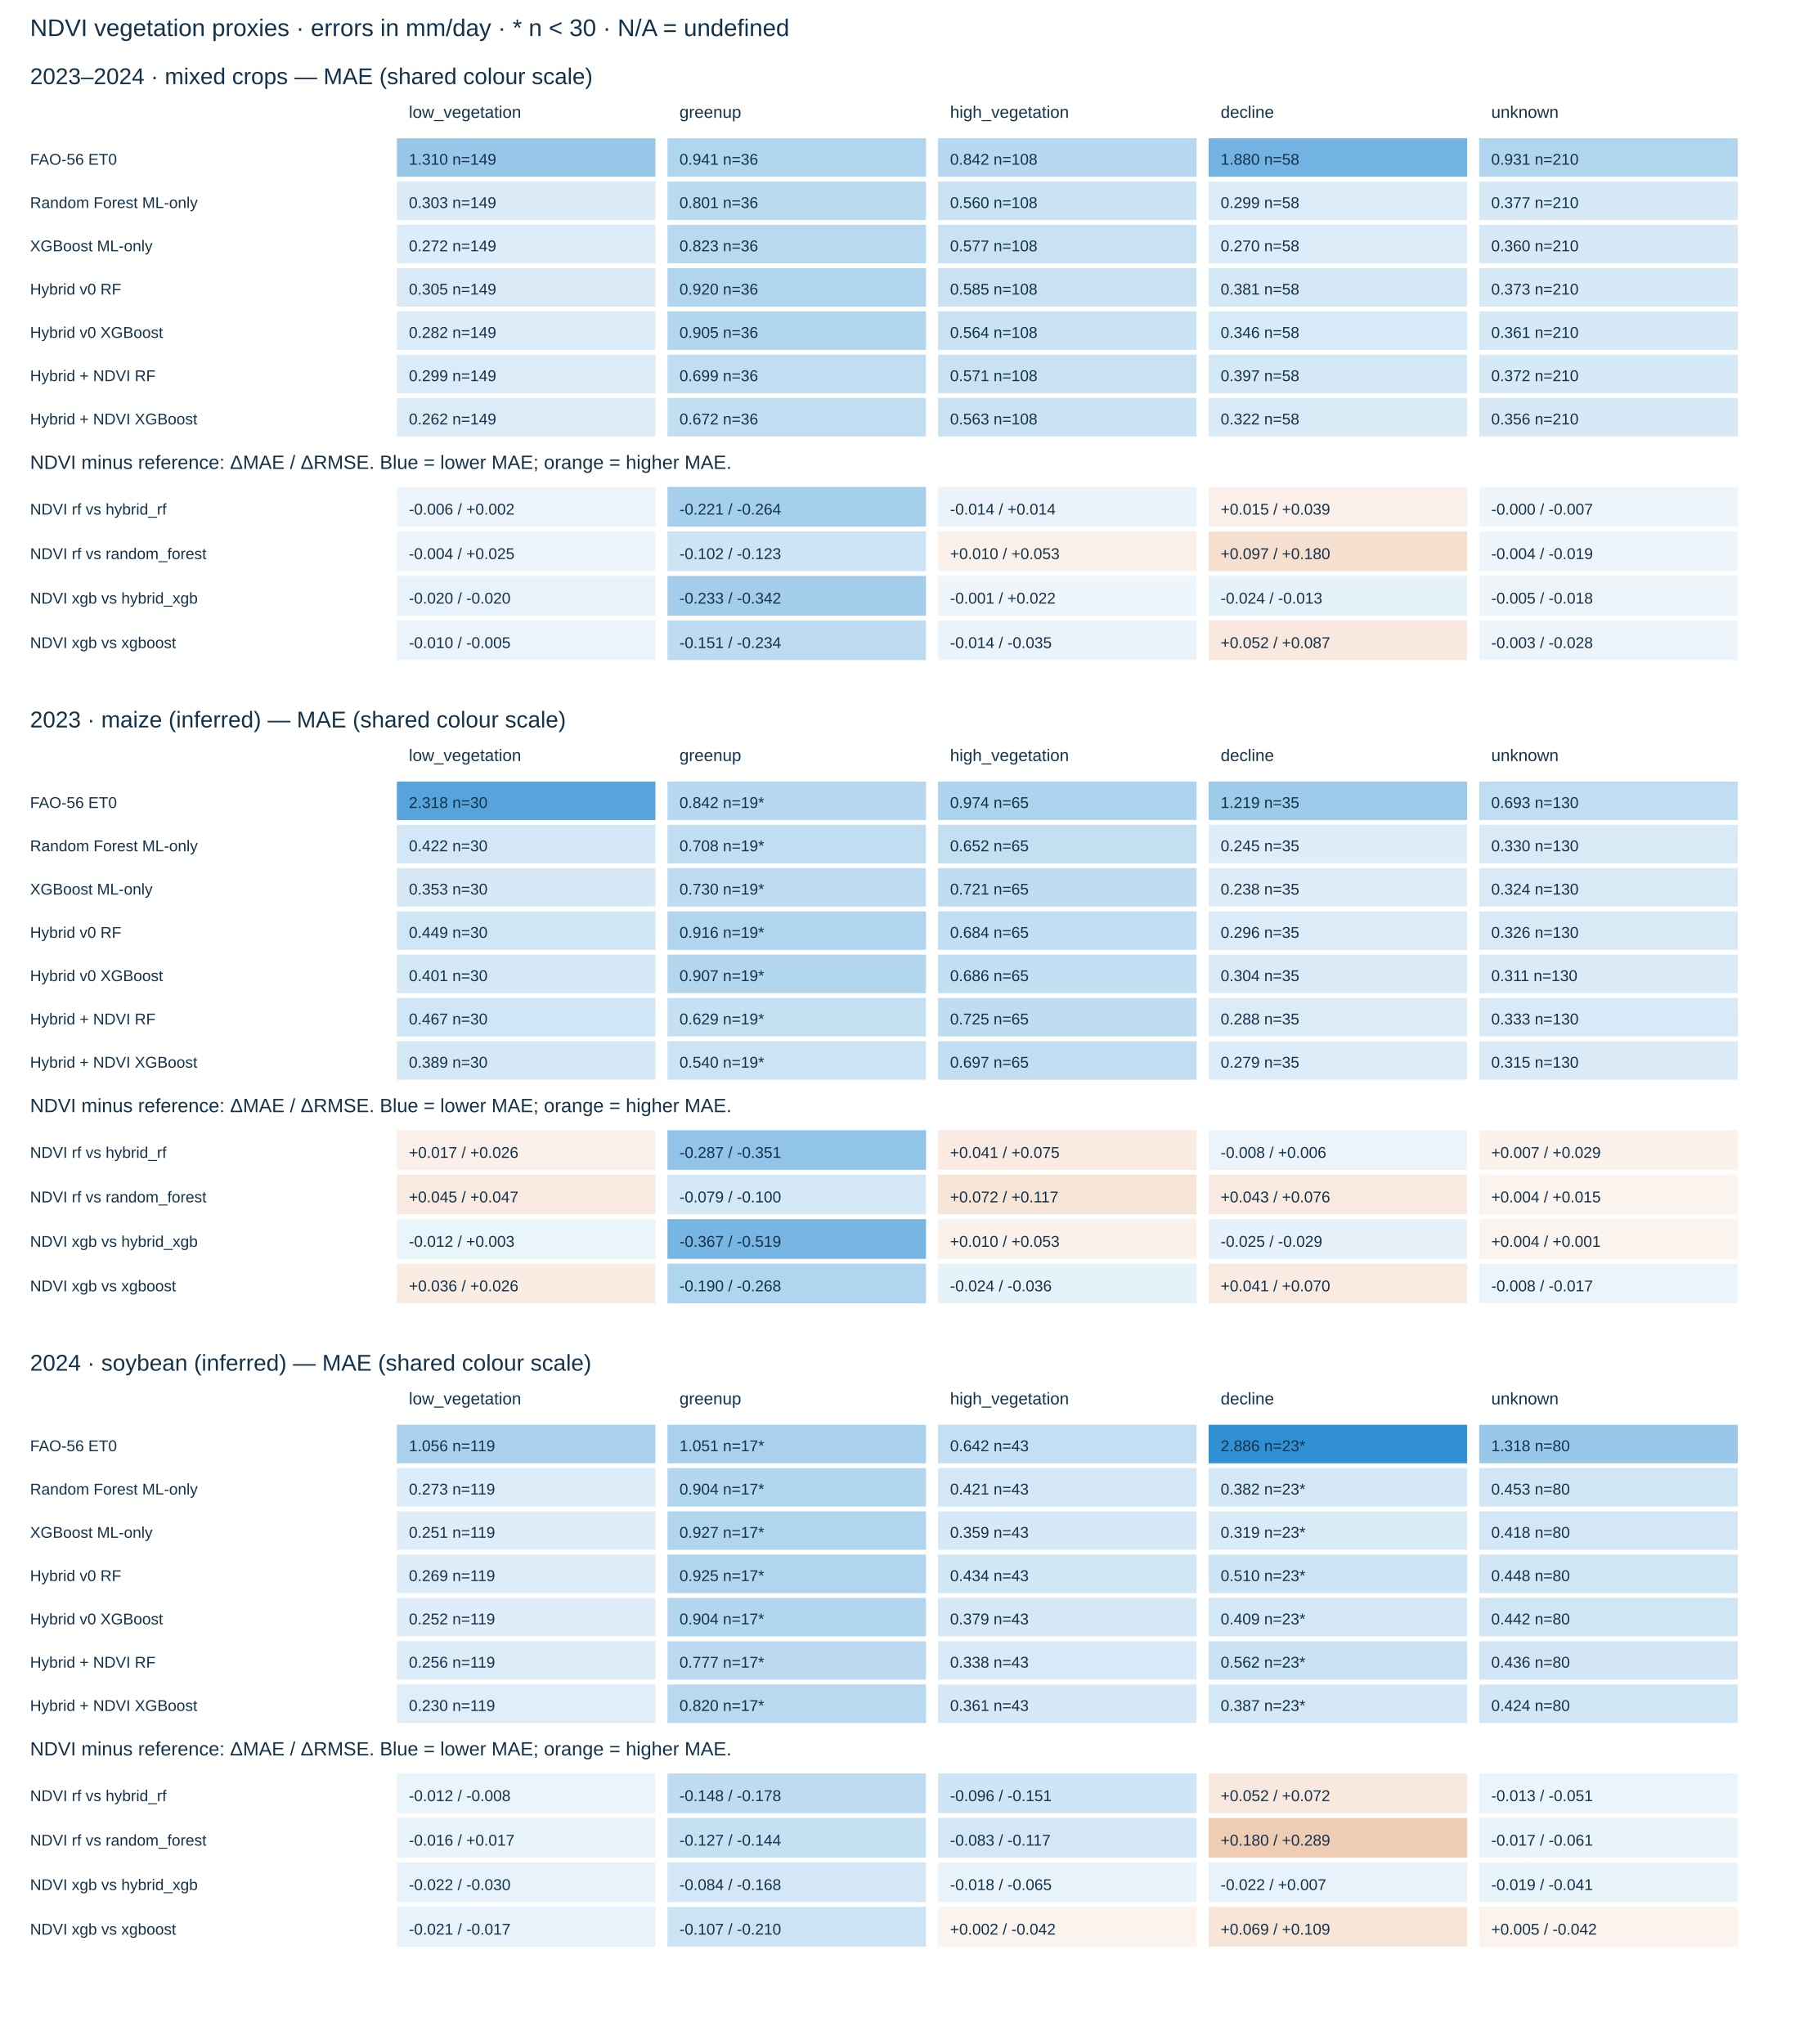
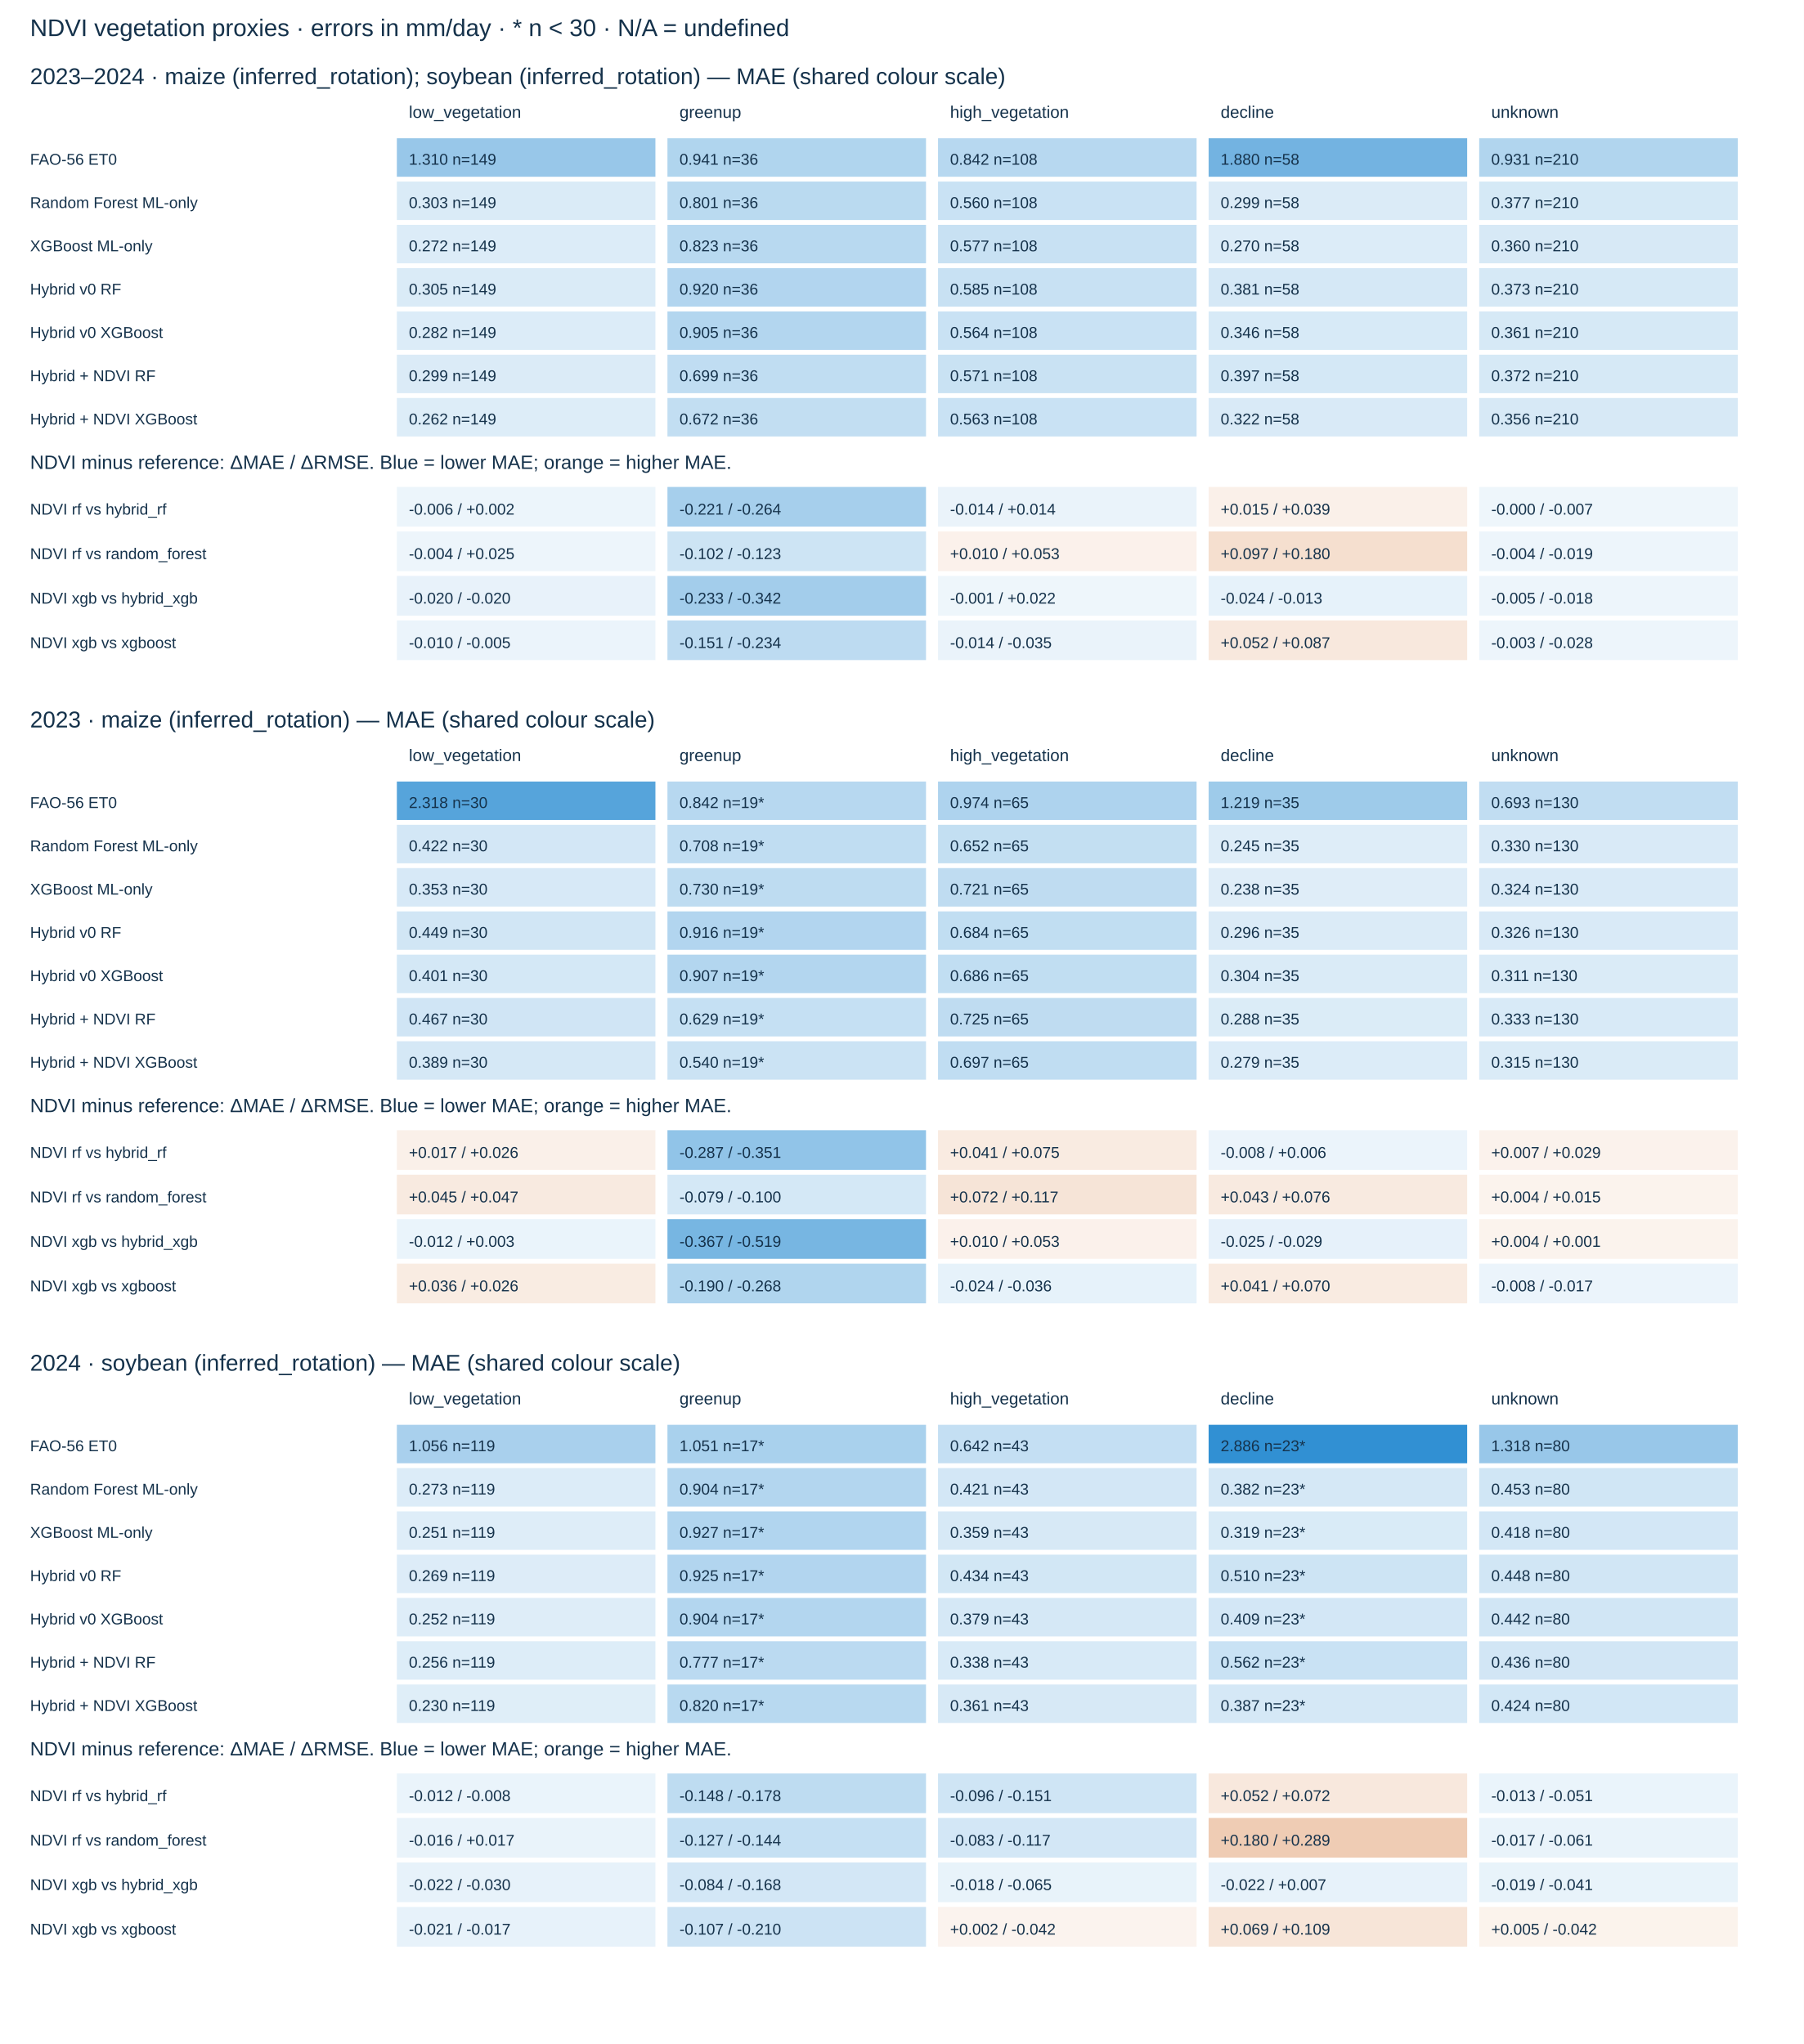
<svg xmlns="http://www.w3.org/2000/svg" width="1500" height="1700" viewBox="0 0 1500 1700">
  <rect width="100%" height="100%" fill="white" />
  <text x="25" y="30" font-family="Arial" font-size="20" fill="#15324b">NDVI vegetation proxies · errors in mm/day · * n &lt; 30 · N/A = undefined</text>
-   <text x="25" y="70" font-family="Arial" font-size="19" fill="#15324b">2023–2024 · mixed crops — MAE (shared colour scale)</text>
+   <text x="25" y="70" font-family="Arial" font-size="19" fill="#15324b">2023–2024 · maize (inferred_rotation); soybean (inferred_rotation) — MAE (shared colour scale)</text>
  <text x="340" y="98" font-family="Arial" font-size="14" fill="#15324b">low_vegetation</text>
  <text x="565" y="98" font-family="Arial" font-size="14" fill="#15324b">greenup</text>
  <text x="790" y="98" font-family="Arial" font-size="14" fill="#15324b">high_vegetation</text>
  <text x="1015" y="98" font-family="Arial" font-size="14" fill="#15324b">decline</text>
  <text x="1240" y="98" font-family="Arial" font-size="14" fill="#15324b">unknown</text>
  <text x="25" y="137" font-family="Arial" font-size="13" fill="#15324b">FAO-56 ET0</text>
  <rect x="330" y="115" width="215" height="32" fill="hsl(205,65%,75.58%)" />
  <text x="340" y="137" font-family="Arial" font-size="13" fill="#15324b">1.310  n=149</text>
  <rect x="555" y="115" width="215" height="32" fill="hsl(205,65%,81.328%)" />
  <text x="565" y="137" font-family="Arial" font-size="13" fill="#15324b">0.941  n=36</text>
  <rect x="780" y="115" width="215" height="32" fill="hsl(205,65%,82.875%)" />
  <text x="790" y="137" font-family="Arial" font-size="13" fill="#15324b">0.842  n=108</text>
  <rect x="1005" y="115" width="215" height="32" fill="hsl(205,65%,66.683%)" />
  <text x="1015" y="137" font-family="Arial" font-size="13" fill="#15324b">1.880  n=58</text>
  <rect x="1230" y="115" width="215" height="32" fill="hsl(205,65%,81.486%)" />
  <text x="1240" y="137" font-family="Arial" font-size="13" fill="#15324b">0.931  n=210</text>
  <text x="25" y="173" font-family="Arial" font-size="13" fill="#15324b">Random Forest ML-only</text>
  <rect x="330" y="151" width="215" height="32" fill="hsl(205,65%,91.282%)" />
  <text x="340" y="173" font-family="Arial" font-size="13" fill="#15324b">0.303  n=149</text>
  <rect x="555" y="151" width="215" height="32" fill="hsl(205,65%,83.514%)" />
  <text x="565" y="173" font-family="Arial" font-size="13" fill="#15324b">0.801  n=36</text>
  <rect x="780" y="151" width="215" height="32" fill="hsl(205,65%,87.264%)" />
  <text x="790" y="173" font-family="Arial" font-size="13" fill="#15324b">0.560  n=108</text>
  <rect x="1005" y="151" width="215" height="32" fill="hsl(205,65%,91.334%)" />
  <text x="1015" y="173" font-family="Arial" font-size="13" fill="#15324b">0.299  n=58</text>
  <rect x="1230" y="151" width="215" height="32" fill="hsl(205,65%,90.126%)" />
  <text x="1240" y="173" font-family="Arial" font-size="13" fill="#15324b">0.377  n=210</text>
  <text x="25" y="209" font-family="Arial" font-size="13" fill="#15324b">XGBoost ML-only</text>
  <rect x="330" y="187" width="215" height="32" fill="hsl(205,65%,91.766%)" />
  <text x="340" y="209" font-family="Arial" font-size="13" fill="#15324b">0.272  n=149</text>
  <rect x="555" y="187" width="215" height="32" fill="hsl(205,65%,83.166%)" />
  <text x="565" y="209" font-family="Arial" font-size="13" fill="#15324b">0.823  n=36</text>
  <rect x="780" y="187" width="215" height="32" fill="hsl(205,65%,87.01%)" />
  <text x="790" y="209" font-family="Arial" font-size="13" fill="#15324b">0.577  n=108</text>
  <rect x="1005" y="187" width="215" height="32" fill="hsl(205,65%,91.791%)" />
  <text x="1015" y="209" font-family="Arial" font-size="13" fill="#15324b">0.270  n=58</text>
  <rect x="1230" y="187" width="215" height="32" fill="hsl(205,65%,90.394%)" />
  <text x="1240" y="209" font-family="Arial" font-size="13" fill="#15324b">0.360  n=210</text>
  <text x="25" y="245" font-family="Arial" font-size="13" fill="#15324b">Hybrid v0 RF</text>
  <rect x="330" y="223" width="215" height="32" fill="hsl(205,65%,91.244%)" />
  <text x="340" y="245" font-family="Arial" font-size="13" fill="#15324b">0.305  n=149</text>
  <rect x="555" y="223" width="215" height="32" fill="hsl(205,65%,81.654%)" />
  <text x="565" y="245" font-family="Arial" font-size="13" fill="#15324b">0.920  n=36</text>
  <rect x="780" y="223" width="215" height="32" fill="hsl(205,65%,86.884%)" />
  <text x="790" y="245" font-family="Arial" font-size="13" fill="#15324b">0.585  n=108</text>
  <rect x="1005" y="223" width="215" height="32" fill="hsl(205,65%,90.059%)" />
  <text x="1015" y="245" font-family="Arial" font-size="13" fill="#15324b">0.381  n=58</text>
  <rect x="1230" y="223" width="215" height="32" fill="hsl(205,65%,90.188%)" />
  <text x="1240" y="245" font-family="Arial" font-size="13" fill="#15324b">0.373  n=210</text>
  <text x="25" y="281" font-family="Arial" font-size="13" fill="#15324b">Hybrid v0 XGBoost</text>
  <rect x="330" y="259" width="215" height="32" fill="hsl(205,65%,91.608%)" />
  <text x="340" y="281" font-family="Arial" font-size="13" fill="#15324b">0.282  n=149</text>
  <rect x="555" y="259" width="215" height="32" fill="hsl(205,65%,81.887%)" />
  <text x="565" y="281" font-family="Arial" font-size="13" fill="#15324b">0.905  n=36</text>
  <rect x="780" y="259" width="215" height="32" fill="hsl(205,65%,87.207%)" />
  <text x="790" y="281" font-family="Arial" font-size="13" fill="#15324b">0.564  n=108</text>
  <rect x="1005" y="259" width="215" height="32" fill="hsl(205,65%,90.607%)" />
  <text x="1015" y="281" font-family="Arial" font-size="13" fill="#15324b">0.346  n=58</text>
  <rect x="1230" y="259" width="215" height="32" fill="hsl(205,65%,90.37%)" />
  <text x="1240" y="281" font-family="Arial" font-size="13" fill="#15324b">0.361  n=210</text>
  <text x="25" y="317" font-family="Arial" font-size="13" fill="#15324b">Hybrid + NDVI RF</text>
  <rect x="330" y="295" width="215" height="32" fill="hsl(205,65%,91.345%)" />
  <text x="340" y="317" font-family="Arial" font-size="13" fill="#15324b">0.299  n=149</text>
  <rect x="555" y="295" width="215" height="32" fill="hsl(205,65%,85.104%)" />
  <text x="565" y="317" font-family="Arial" font-size="13" fill="#15324b">0.699  n=36</text>
  <rect x="780" y="295" width="215" height="32" fill="hsl(205,65%,87.1%)" />
  <text x="790" y="317" font-family="Arial" font-size="13" fill="#15324b">0.571  n=108</text>
  <rect x="1005" y="295" width="215" height="32" fill="hsl(205,65%,89.817%)" />
  <text x="1015" y="317" font-family="Arial" font-size="13" fill="#15324b">0.397  n=58</text>
  <rect x="1230" y="295" width="215" height="32" fill="hsl(205,65%,90.194%)" />
  <text x="1240" y="317" font-family="Arial" font-size="13" fill="#15324b">0.372  n=210</text>
  <text x="25" y="353" font-family="Arial" font-size="13" fill="#15324b">Hybrid + NDVI XGBoost</text>
  <rect x="330" y="331" width="215" height="32" fill="hsl(205,65%,91.917%)" />
  <text x="340" y="353" font-family="Arial" font-size="13" fill="#15324b">0.262  n=149</text>
  <rect x="555" y="331" width="215" height="32" fill="hsl(205,65%,85.519%)" />
  <text x="565" y="353" font-family="Arial" font-size="13" fill="#15324b">0.672  n=36</text>
  <rect x="780" y="331" width="215" height="32" fill="hsl(205,65%,87.225%)" />
  <text x="790" y="353" font-family="Arial" font-size="13" fill="#15324b">0.563  n=108</text>
  <rect x="1005" y="331" width="215" height="32" fill="hsl(205,65%,90.982%)" />
  <text x="1015" y="353" font-family="Arial" font-size="13" fill="#15324b">0.322  n=58</text>
  <rect x="1230" y="331" width="215" height="32" fill="hsl(205,65%,90.444%)" />
  <text x="1240" y="353" font-family="Arial" font-size="13" fill="#15324b">0.356  n=210</text>
  <text x="25" y="390" font-family="Arial" font-size="16" fill="#15324b">NDVI minus reference: ΔMAE / ΔRMSE. Blue = lower MAE; orange = higher MAE.</text>
  <text x="25" y="428" font-family="Arial" font-size="13" fill="#15324b">NDVI rf vs hybrid_rf</text>
  <rect x="330" y="405" width="215" height="33" fill="hsl(205,65%,95.502%)" />
  <text x="340" y="428" font-family="Arial" font-size="13" fill="#15324b">-0.006 / +0.002</text>
  <rect x="555" y="405" width="215" height="33" fill="hsl(205,65%,78.954%)" />
  <text x="565" y="428" font-family="Arial" font-size="13" fill="#15324b">-0.221 / -0.264</text>
  <rect x="780" y="405" width="215" height="33" fill="hsl(205,65%,94.932%)" />
  <text x="790" y="428" font-family="Arial" font-size="13" fill="#15324b">-0.014 / +0.014</text>
  <rect x="1005" y="405" width="215" height="33" fill="hsl(25,65%,94.807%)" />
  <text x="1015" y="428" font-family="Arial" font-size="13" fill="#15324b">+0.015 / +0.039</text>
  <rect x="1230" y="405" width="215" height="33" fill="hsl(205,65%,95.97%)" />
  <text x="1240" y="428" font-family="Arial" font-size="13" fill="#15324b">-0.000 / -0.007</text>
  <text x="25" y="465" font-family="Arial" font-size="13" fill="#15324b">NDVI rf vs random_forest</text>
  <rect x="330" y="442" width="215" height="33" fill="hsl(205,65%,95.689%)" />
  <text x="340" y="465" font-family="Arial" font-size="13" fill="#15324b">-0.004 / +0.025</text>
  <rect x="555" y="442" width="215" height="33" fill="hsl(205,65%,88.144%)" />
  <text x="565" y="465" font-family="Arial" font-size="13" fill="#15324b">-0.102 / -0.123</text>
  <rect x="780" y="442" width="215" height="33" fill="hsl(25,65%,95.192%)" />
  <text x="790" y="465" font-family="Arial" font-size="13" fill="#15324b">+0.010 / +0.053</text>
  <rect x="1005" y="442" width="215" height="33" fill="hsl(25,65%,88.503%)" />
  <text x="1015" y="465" font-family="Arial" font-size="13" fill="#15324b">+0.097 / +0.180</text>
  <rect x="1230" y="442" width="215" height="33" fill="hsl(205,65%,95.664%)" />
  <text x="1240" y="465" font-family="Arial" font-size="13" fill="#15324b">-0.004 / -0.019</text>
  <text x="25" y="502" font-family="Arial" font-size="13" fill="#15324b">NDVI xgb vs hybrid_xgb</text>
  <rect x="330" y="479" width="215" height="33" fill="hsl(205,65%,94.475%)" />
  <text x="340" y="502" font-family="Arial" font-size="13" fill="#15324b">-0.020 / -0.020</text>
  <rect x="555" y="479" width="215" height="33" fill="hsl(205,65%,78.051%)" />
  <text x="565" y="502" font-family="Arial" font-size="13" fill="#15324b">-0.233 / -0.342</text>
  <rect x="780" y="479" width="215" height="33" fill="hsl(205,65%,95.912%)" />
  <text x="790" y="502" font-family="Arial" font-size="13" fill="#15324b">-0.001 / +0.022</text>
  <rect x="1005" y="479" width="215" height="33" fill="hsl(205,65%,94.146%)" />
  <text x="1015" y="502" font-family="Arial" font-size="13" fill="#15324b">-0.024 / -0.013</text>
  <rect x="1230" y="479" width="215" height="33" fill="hsl(205,65%,95.635%)" />
  <text x="1240" y="502" font-family="Arial" font-size="13" fill="#15324b">-0.005 / -0.018</text>
  <text x="25" y="539" font-family="Arial" font-size="13" fill="#15324b">NDVI xgb vs xgboost</text>
  <rect x="330" y="516" width="215" height="33" fill="hsl(205,65%,95.253%)" />
  <text x="340" y="539" font-family="Arial" font-size="13" fill="#15324b">-0.010 / -0.005</text>
  <rect x="555" y="516" width="215" height="33" fill="hsl(205,65%,84.373%)" />
  <text x="565" y="539" font-family="Arial" font-size="13" fill="#15324b">-0.151 / -0.234</text>
  <rect x="780" y="516" width="215" height="33" fill="hsl(205,65%,94.937%)" />
  <text x="790" y="539" font-family="Arial" font-size="13" fill="#15324b">-0.014 / -0.035</text>
  <rect x="1005" y="516" width="215" height="33" fill="hsl(25,65%,92.002%)" />
  <text x="1015" y="539" font-family="Arial" font-size="13" fill="#15324b">+0.052 / +0.087</text>
  <rect x="1230" y="516" width="215" height="33" fill="hsl(205,65%,95.756%)" />
  <text x="1240" y="539" font-family="Arial" font-size="13" fill="#15324b">-0.003 / -0.028</text>
-   <text x="25" y="605" font-family="Arial" font-size="19" fill="#15324b">2023 · maize (inferred) — MAE (shared colour scale)</text>
+   <text x="25" y="605" font-family="Arial" font-size="19" fill="#15324b">2023 · maize (inferred_rotation) — MAE (shared colour scale)</text>
  <text x="340" y="633" font-family="Arial" font-size="14" fill="#15324b">low_vegetation</text>
  <text x="565" y="633" font-family="Arial" font-size="14" fill="#15324b">greenup</text>
  <text x="790" y="633" font-family="Arial" font-size="14" fill="#15324b">high_vegetation</text>
  <text x="1015" y="633" font-family="Arial" font-size="14" fill="#15324b">decline</text>
  <text x="1240" y="633" font-family="Arial" font-size="14" fill="#15324b">unknown</text>
  <text x="25" y="672" font-family="Arial" font-size="13" fill="#15324b">FAO-56 ET0</text>
  <rect x="330" y="650" width="215" height="32" fill="hsl(205,65%,59.866%)" />
  <text x="340" y="672" font-family="Arial" font-size="13" fill="#15324b">2.318  n=30</text>
  <rect x="555" y="650" width="215" height="32" fill="hsl(205,65%,82.866%)" />
  <text x="565" y="672" font-family="Arial" font-size="13" fill="#15324b">0.842  n=19*</text>
  <rect x="780" y="650" width="215" height="32" fill="hsl(205,65%,80.809%)" />
  <text x="790" y="672" font-family="Arial" font-size="13" fill="#15324b">0.974  n=65</text>
  <rect x="1005" y="650" width="215" height="32" fill="hsl(205,65%,76.99%)" />
  <text x="1015" y="672" font-family="Arial" font-size="13" fill="#15324b">1.219  n=35</text>
  <rect x="1230" y="650" width="215" height="32" fill="hsl(205,65%,85.198%)" />
  <text x="1240" y="672" font-family="Arial" font-size="13" fill="#15324b">0.693  n=130</text>
  <text x="25" y="708" font-family="Arial" font-size="13" fill="#15324b">Random Forest ML-only</text>
  <rect x="330" y="686" width="215" height="32" fill="hsl(205,65%,89.428%)" />
  <text x="340" y="708" font-family="Arial" font-size="13" fill="#15324b">0.422  n=30</text>
  <rect x="555" y="686" width="215" height="32" fill="hsl(205,65%,84.955%)" />
  <text x="565" y="708" font-family="Arial" font-size="13" fill="#15324b">0.708  n=19*</text>
  <rect x="780" y="686" width="215" height="32" fill="hsl(205,65%,85.828%)" />
  <text x="790" y="708" font-family="Arial" font-size="13" fill="#15324b">0.652  n=65</text>
  <rect x="1005" y="686" width="215" height="32" fill="hsl(205,65%,92.178%)" />
  <text x="1015" y="708" font-family="Arial" font-size="13" fill="#15324b">0.245  n=35</text>
  <rect x="1230" y="686" width="215" height="32" fill="hsl(205,65%,90.857%)" />
  <text x="1240" y="708" font-family="Arial" font-size="13" fill="#15324b">0.330  n=130</text>
  <text x="25" y="744" font-family="Arial" font-size="13" fill="#15324b">XGBoost ML-only</text>
  <rect x="330" y="722" width="215" height="32" fill="hsl(205,65%,90.499%)" />
  <text x="340" y="744" font-family="Arial" font-size="13" fill="#15324b">0.353  n=30</text>
  <rect x="555" y="722" width="215" height="32" fill="hsl(205,65%,84.615%)" />
  <text x="565" y="744" font-family="Arial" font-size="13" fill="#15324b">0.730  n=19*</text>
  <rect x="780" y="722" width="215" height="32" fill="hsl(205,65%,84.763%)" />
  <text x="790" y="744" font-family="Arial" font-size="13" fill="#15324b">0.721  n=65</text>
  <rect x="1005" y="722" width="215" height="32" fill="hsl(205,65%,92.29%)" />
  <text x="1015" y="744" font-family="Arial" font-size="13" fill="#15324b">0.238  n=35</text>
  <rect x="1230" y="722" width="215" height="32" fill="hsl(205,65%,90.956%)" />
  <text x="1240" y="744" font-family="Arial" font-size="13" fill="#15324b">0.324  n=130</text>
  <text x="25" y="780" font-family="Arial" font-size="13" fill="#15324b">Hybrid v0 RF</text>
  <rect x="330" y="758" width="215" height="32" fill="hsl(205,65%,88.997%)" />
  <text x="340" y="780" font-family="Arial" font-size="13" fill="#15324b">0.449  n=30</text>
  <rect x="555" y="758" width="215" height="32" fill="hsl(205,65%,81.717%)" />
  <text x="565" y="780" font-family="Arial" font-size="13" fill="#15324b">0.916  n=19*</text>
  <rect x="780" y="758" width="215" height="32" fill="hsl(205,65%,85.331%)" />
  <text x="790" y="780" font-family="Arial" font-size="13" fill="#15324b">0.684  n=65</text>
  <rect x="1005" y="758" width="215" height="32" fill="hsl(205,65%,91.381%)" />
  <text x="1015" y="780" font-family="Arial" font-size="13" fill="#15324b">0.296  n=35</text>
  <rect x="1230" y="758" width="215" height="32" fill="hsl(205,65%,90.914%)" />
  <text x="1240" y="780" font-family="Arial" font-size="13" fill="#15324b">0.326  n=130</text>
  <text x="25" y="816" font-family="Arial" font-size="13" fill="#15324b">Hybrid v0 XGBoost</text>
  <rect x="330" y="794" width="215" height="32" fill="hsl(205,65%,89.744%)" />
  <text x="340" y="816" font-family="Arial" font-size="13" fill="#15324b">0.401  n=30</text>
  <rect x="555" y="794" width="215" height="32" fill="hsl(205,65%,81.865%)" />
  <text x="565" y="816" font-family="Arial" font-size="13" fill="#15324b">0.907  n=19*</text>
  <rect x="780" y="794" width="215" height="32" fill="hsl(205,65%,85.3%)" />
  <text x="790" y="816" font-family="Arial" font-size="13" fill="#15324b">0.686  n=65</text>
  <rect x="1005" y="794" width="215" height="32" fill="hsl(205,65%,91.256%)" />
  <text x="1015" y="816" font-family="Arial" font-size="13" fill="#15324b">0.304  n=35</text>
  <rect x="1230" y="794" width="215" height="32" fill="hsl(205,65%,91.147%)" />
  <text x="1240" y="816" font-family="Arial" font-size="13" fill="#15324b">0.311  n=130</text>
  <text x="25" y="852" font-family="Arial" font-size="13" fill="#15324b">Hybrid + NDVI RF</text>
  <rect x="330" y="830" width="215" height="32" fill="hsl(205,65%,88.726%)" />
  <text x="340" y="852" font-family="Arial" font-size="13" fill="#15324b">0.467  n=30</text>
  <rect x="555" y="830" width="215" height="32" fill="hsl(205,65%,86.19%)" />
  <text x="565" y="852" font-family="Arial" font-size="13" fill="#15324b">0.629  n=19*</text>
  <rect x="780" y="830" width="215" height="32" fill="hsl(205,65%,84.698%)" />
  <text x="790" y="852" font-family="Arial" font-size="13" fill="#15324b">0.725  n=65</text>
  <rect x="1005" y="830" width="215" height="32" fill="hsl(205,65%,91.511%)" />
  <text x="1015" y="852" font-family="Arial" font-size="13" fill="#15324b">0.288  n=35</text>
  <rect x="1230" y="830" width="215" height="32" fill="hsl(205,65%,90.802%)" />
  <text x="1240" y="852" font-family="Arial" font-size="13" fill="#15324b">0.333  n=130</text>
  <text x="25" y="888" font-family="Arial" font-size="13" fill="#15324b">Hybrid + NDVI XGBoost</text>
  <rect x="330" y="866" width="215" height="32" fill="hsl(205,65%,89.937%)" />
  <text x="340" y="888" font-family="Arial" font-size="13" fill="#15324b">0.389  n=30</text>
  <rect x="555" y="866" width="215" height="32" fill="hsl(205,65%,87.581%)" />
  <text x="565" y="888" font-family="Arial" font-size="13" fill="#15324b">0.540  n=19*</text>
  <rect x="780" y="866" width="215" height="32" fill="hsl(205,65%,85.14%)" />
  <text x="790" y="888" font-family="Arial" font-size="13" fill="#15324b">0.697  n=65</text>
  <rect x="1005" y="866" width="215" height="32" fill="hsl(205,65%,91.654%)" />
  <text x="1015" y="888" font-family="Arial" font-size="13" fill="#15324b">0.279  n=35</text>
  <rect x="1230" y="866" width="215" height="32" fill="hsl(205,65%,91.088%)" />
  <text x="1240" y="888" font-family="Arial" font-size="13" fill="#15324b">0.315  n=130</text>
  <text x="25" y="925" font-family="Arial" font-size="16" fill="#15324b">NDVI minus reference: ΔMAE / ΔRMSE. Blue = lower MAE; orange = higher MAE.</text>
  <text x="25" y="963" font-family="Arial" font-size="13" fill="#15324b">NDVI rf vs hybrid_rf</text>
  <rect x="330" y="940" width="215" height="33" fill="hsl(25,65%,94.659%)" />
  <text x="340" y="963" font-family="Arial" font-size="13" fill="#15324b">+0.017 / +0.026</text>
  <rect x="555" y="940" width="215" height="33" fill="hsl(205,65%,73.897%)" />
  <text x="565" y="963" font-family="Arial" font-size="13" fill="#15324b">-0.287 / -0.351</text>
  <rect x="780" y="940" width="215" height="33" fill="hsl(25,65%,92.875%)" />
  <text x="790" y="963" font-family="Arial" font-size="13" fill="#15324b">+0.041 / +0.075</text>
  <rect x="1005" y="940" width="215" height="33" fill="hsl(205,65%,95.357%)" />
  <text x="1015" y="963" font-family="Arial" font-size="13" fill="#15324b">-0.008 / +0.006</text>
  <rect x="1230" y="940" width="215" height="33" fill="hsl(25,65%,95.446%)" />
  <text x="1240" y="963" font-family="Arial" font-size="13" fill="#15324b">+0.007 / +0.029</text>
  <text x="25" y="1000" font-family="Arial" font-size="13" fill="#15324b">NDVI rf vs random_forest</text>
  <rect x="330" y="977" width="215" height="33" fill="hsl(25,65%,92.531%)" />
  <text x="340" y="1000" font-family="Arial" font-size="13" fill="#15324b">+0.045 / +0.047</text>
  <rect x="555" y="977" width="215" height="33" fill="hsl(205,65%,89.898%)" />
  <text x="565" y="1000" font-family="Arial" font-size="13" fill="#15324b">-0.079 / -0.100</text>
  <rect x="780" y="977" width="215" height="33" fill="hsl(25,65%,90.416%)" />
  <text x="790" y="1000" font-family="Arial" font-size="13" fill="#15324b">+0.072 / +0.117</text>
  <rect x="1005" y="977" width="215" height="33" fill="hsl(25,65%,92.704%)" />
  <text x="1015" y="1000" font-family="Arial" font-size="13" fill="#15324b">+0.043 / +0.076</text>
  <rect x="1230" y="977" width="215" height="33" fill="hsl(25,65%,95.729%)" />
  <text x="1240" y="1000" font-family="Arial" font-size="13" fill="#15324b">+0.004 / +0.015</text>
  <text x="25" y="1037" font-family="Arial" font-size="13" fill="#15324b">NDVI xgb vs hybrid_xgb</text>
  <rect x="330" y="1014" width="215" height="33" fill="hsl(205,65%,95.045%)" />
  <text x="340" y="1037" font-family="Arial" font-size="13" fill="#15324b">-0.012 / +0.003</text>
  <rect x="555" y="1014" width="215" height="33" fill="hsl(205,65%,67.754%)" />
  <text x="565" y="1037" font-family="Arial" font-size="13" fill="#15324b">-0.367 / -0.519</text>
  <rect x="780" y="1014" width="215" height="33" fill="hsl(25,65%,95.212%)" />
  <text x="790" y="1037" font-family="Arial" font-size="13" fill="#15324b">+0.010 / +0.053</text>
  <rect x="1005" y="1014" width="215" height="33" fill="hsl(205,65%,94.037%)" />
  <text x="1015" y="1037" font-family="Arial" font-size="13" fill="#15324b">-0.025 / -0.029</text>
  <rect x="1230" y="1014" width="215" height="33" fill="hsl(25,65%,95.709%)" />
  <text x="1240" y="1037" font-family="Arial" font-size="13" fill="#15324b">+0.004 / +0.001</text>
  <text x="25" y="1074" font-family="Arial" font-size="13" fill="#15324b">NDVI xgb vs xgboost</text>
  <rect x="330" y="1051" width="215" height="33" fill="hsl(25,65%,93.223%)" />
  <text x="340" y="1074" font-family="Arial" font-size="13" fill="#15324b">+0.036 / +0.026</text>
  <rect x="555" y="1051" width="215" height="33" fill="hsl(205,65%,81.341%)" />
  <text x="565" y="1074" font-family="Arial" font-size="13" fill="#15324b">-0.190 / -0.268</text>
  <rect x="780" y="1051" width="215" height="33" fill="hsl(205,65%,94.135%)" />
  <text x="790" y="1074" font-family="Arial" font-size="13" fill="#15324b">-0.024 / -0.036</text>
  <rect x="1005" y="1051" width="215" height="33" fill="hsl(25,65%,92.853%)" />
  <text x="1015" y="1074" font-family="Arial" font-size="13" fill="#15324b">+0.041 / +0.070</text>
  <rect x="1230" y="1051" width="215" height="33" fill="hsl(205,65%,95.35%)" />
  <text x="1240" y="1074" font-family="Arial" font-size="13" fill="#15324b">-0.008 / -0.017</text>
-   <text x="25" y="1140" font-family="Arial" font-size="19" fill="#15324b">2024 · soybean (inferred) — MAE (shared colour scale)</text>
+   <text x="25" y="1140" font-family="Arial" font-size="19" fill="#15324b">2024 · soybean (inferred_rotation) — MAE (shared colour scale)</text>
  <text x="340" y="1168" font-family="Arial" font-size="14" fill="#15324b">low_vegetation</text>
  <text x="565" y="1168" font-family="Arial" font-size="14" fill="#15324b">greenup</text>
  <text x="790" y="1168" font-family="Arial" font-size="14" fill="#15324b">high_vegetation</text>
  <text x="1015" y="1168" font-family="Arial" font-size="14" fill="#15324b">decline</text>
  <text x="1240" y="1168" font-family="Arial" font-size="14" fill="#15324b">unknown</text>
  <text x="25" y="1207" font-family="Arial" font-size="13" fill="#15324b">FAO-56 ET0</text>
  <rect x="330" y="1185" width="215" height="32" fill="hsl(205,65%,79.541%)" />
  <text x="340" y="1207" font-family="Arial" font-size="13" fill="#15324b">1.056  n=119</text>
  <rect x="555" y="1185" width="215" height="32" fill="hsl(205,65%,79.608%)" />
  <text x="565" y="1207" font-family="Arial" font-size="13" fill="#15324b">1.051  n=17*</text>
  <rect x="780" y="1185" width="215" height="32" fill="hsl(205,65%,85.999%)" />
  <text x="790" y="1207" font-family="Arial" font-size="13" fill="#15324b">0.642  n=43</text>
  <rect x="1005" y="1185" width="215" height="32" fill="hsl(205,65%,51.0%)" />
  <text x="1015" y="1207" font-family="Arial" font-size="13" fill="#15324b">2.886  n=23*</text>
  <rect x="1230" y="1185" width="215" height="32" fill="hsl(205,65%,75.454%)" />
  <text x="1240" y="1207" font-family="Arial" font-size="13" fill="#15324b">1.318  n=80</text>
  <text x="25" y="1243" font-family="Arial" font-size="13" fill="#15324b">Random Forest ML-only</text>
  <rect x="330" y="1221" width="215" height="32" fill="hsl(205,65%,91.75%)" />
  <text x="340" y="1243" font-family="Arial" font-size="13" fill="#15324b">0.273  n=119</text>
  <rect x="555" y="1221" width="215" height="32" fill="hsl(205,65%,81.904%)" />
  <text x="565" y="1243" font-family="Arial" font-size="13" fill="#15324b">0.904  n=17*</text>
  <rect x="780" y="1221" width="215" height="32" fill="hsl(205,65%,89.434%)" />
  <text x="790" y="1243" font-family="Arial" font-size="13" fill="#15324b">0.421  n=43</text>
  <rect x="1005" y="1221" width="215" height="32" fill="hsl(205,65%,90.051%)" />
  <text x="1015" y="1243" font-family="Arial" font-size="13" fill="#15324b">0.382  n=23*</text>
  <rect x="1230" y="1221" width="215" height="32" fill="hsl(205,65%,88.939%)" />
  <text x="1240" y="1243" font-family="Arial" font-size="13" fill="#15324b">0.453  n=80</text>
  <text x="25" y="1279" font-family="Arial" font-size="13" fill="#15324b">XGBoost ML-only</text>
  <rect x="330" y="1257" width="215" height="32" fill="hsl(205,65%,92.085%)" />
  <text x="340" y="1279" font-family="Arial" font-size="13" fill="#15324b">0.251  n=119</text>
  <rect x="555" y="1257" width="215" height="32" fill="hsl(205,65%,81.547%)" />
  <text x="565" y="1279" font-family="Arial" font-size="13" fill="#15324b">0.927  n=17*</text>
  <rect x="780" y="1257" width="215" height="32" fill="hsl(205,65%,90.406%)" />
  <text x="790" y="1279" font-family="Arial" font-size="13" fill="#15324b">0.359  n=43</text>
  <rect x="1005" y="1257" width="215" height="32" fill="hsl(205,65%,91.032%)" />
  <text x="1015" y="1279" font-family="Arial" font-size="13" fill="#15324b">0.319  n=23*</text>
  <rect x="1230" y="1257" width="215" height="32" fill="hsl(205,65%,89.48%)" />
  <text x="1240" y="1279" font-family="Arial" font-size="13" fill="#15324b">0.418  n=80</text>
  <text x="25" y="1315" font-family="Arial" font-size="13" fill="#15324b">Hybrid v0 RF</text>
  <rect x="330" y="1293" width="215" height="32" fill="hsl(205,65%,91.811%)" />
  <text x="340" y="1315" font-family="Arial" font-size="13" fill="#15324b">0.269  n=119</text>
  <rect x="555" y="1293" width="215" height="32" fill="hsl(205,65%,81.584%)" />
  <text x="565" y="1315" font-family="Arial" font-size="13" fill="#15324b">0.925  n=17*</text>
  <rect x="780" y="1293" width="215" height="32" fill="hsl(205,65%,89.233%)" />
  <text x="790" y="1315" font-family="Arial" font-size="13" fill="#15324b">0.434  n=43</text>
  <rect x="1005" y="1293" width="215" height="32" fill="hsl(205,65%,88.047%)" />
  <text x="1015" y="1315" font-family="Arial" font-size="13" fill="#15324b">0.510  n=23*</text>
  <rect x="1230" y="1293" width="215" height="32" fill="hsl(205,65%,89.008%)" />
  <text x="1240" y="1315" font-family="Arial" font-size="13" fill="#15324b">0.448  n=80</text>
  <text x="25" y="1351" font-family="Arial" font-size="13" fill="#15324b">Hybrid v0 XGBoost</text>
  <rect x="330" y="1329" width="215" height="32" fill="hsl(205,65%,92.078%)" />
  <text x="340" y="1351" font-family="Arial" font-size="13" fill="#15324b">0.252  n=119</text>
  <rect x="555" y="1329" width="215" height="32" fill="hsl(205,65%,81.911%)" />
  <text x="565" y="1351" font-family="Arial" font-size="13" fill="#15324b">0.904  n=17*</text>
  <rect x="780" y="1329" width="215" height="32" fill="hsl(205,65%,90.089%)" />
  <text x="790" y="1351" font-family="Arial" font-size="13" fill="#15324b">0.379  n=43</text>
  <rect x="1005" y="1329" width="215" height="32" fill="hsl(205,65%,89.619%)" />
  <text x="1015" y="1351" font-family="Arial" font-size="13" fill="#15324b">0.409  n=23*</text>
  <rect x="1230" y="1329" width="215" height="32" fill="hsl(205,65%,89.107%)" />
  <text x="1240" y="1351" font-family="Arial" font-size="13" fill="#15324b">0.442  n=80</text>
  <text x="25" y="1387" font-family="Arial" font-size="13" fill="#15324b">Hybrid + NDVI RF</text>
  <rect x="330" y="1365" width="215" height="32" fill="hsl(205,65%,92.005%)" />
  <text x="340" y="1387" font-family="Arial" font-size="13" fill="#15324b">0.256  n=119</text>
  <rect x="555" y="1365" width="215" height="32" fill="hsl(205,65%,83.89%)" />
  <text x="565" y="1387" font-family="Arial" font-size="13" fill="#15324b">0.777  n=17*</text>
  <rect x="780" y="1365" width="215" height="32" fill="hsl(205,65%,90.731%)" />
  <text x="790" y="1387" font-family="Arial" font-size="13" fill="#15324b">0.338  n=43</text>
  <rect x="1005" y="1365" width="215" height="32" fill="hsl(205,65%,87.24%)" />
  <text x="1015" y="1387" font-family="Arial" font-size="13" fill="#15324b">0.562  n=23*</text>
  <rect x="1230" y="1365" width="215" height="32" fill="hsl(205,65%,89.207%)" />
  <text x="1240" y="1387" font-family="Arial" font-size="13" fill="#15324b">0.436  n=80</text>
  <text x="25" y="1423" font-family="Arial" font-size="13" fill="#15324b">Hybrid + NDVI XGBoost</text>
  <rect x="330" y="1401" width="215" height="32" fill="hsl(205,65%,92.416%)" />
  <text x="340" y="1423" font-family="Arial" font-size="13" fill="#15324b">0.230  n=119</text>
  <rect x="555" y="1401" width="215" height="32" fill="hsl(205,65%,83.214%)" />
  <text x="565" y="1423" font-family="Arial" font-size="13" fill="#15324b">0.820  n=17*</text>
  <rect x="780" y="1401" width="215" height="32" fill="hsl(205,65%,90.375%)" />
  <text x="790" y="1423" font-family="Arial" font-size="13" fill="#15324b">0.361  n=43</text>
  <rect x="1005" y="1401" width="215" height="32" fill="hsl(205,65%,89.96%)" />
  <text x="1015" y="1423" font-family="Arial" font-size="13" fill="#15324b">0.387  n=23*</text>
  <rect x="1230" y="1401" width="215" height="32" fill="hsl(205,65%,89.397%)" />
  <text x="1240" y="1423" font-family="Arial" font-size="13" fill="#15324b">0.424  n=80</text>
  <text x="25" y="1460" font-family="Arial" font-size="16" fill="#15324b">NDVI minus reference: ΔMAE / ΔRMSE. Blue = lower MAE; orange = higher MAE.</text>
  <text x="25" y="1498" font-family="Arial" font-size="13" fill="#15324b">NDVI rf vs hybrid_rf</text>
  <rect x="330" y="1475" width="215" height="33" fill="hsl(205,65%,95.039%)" />
  <text x="340" y="1498" font-family="Arial" font-size="13" fill="#15324b">-0.012 / -0.008</text>
  <rect x="555" y="1475" width="215" height="33" fill="hsl(205,65%,84.605%)" />
  <text x="565" y="1498" font-family="Arial" font-size="13" fill="#15324b">-0.148 / -0.178</text>
  <rect x="780" y="1475" width="215" height="33" fill="hsl(205,65%,88.595%)" />
  <text x="790" y="1498" font-family="Arial" font-size="13" fill="#15324b">-0.096 / -0.151</text>
  <rect x="1005" y="1475" width="215" height="33" fill="hsl(25,65%,92.014%)" />
  <text x="1015" y="1498" font-family="Arial" font-size="13" fill="#15324b">+0.052 / +0.072</text>
  <rect x="1230" y="1475" width="215" height="33" fill="hsl(205,65%,95.021%)" />
  <text x="1240" y="1498" font-family="Arial" font-size="13" fill="#15324b">-0.013 / -0.051</text>
  <text x="25" y="1535" font-family="Arial" font-size="13" fill="#15324b">NDVI rf vs random_forest</text>
  <rect x="330" y="1512" width="215" height="33" fill="hsl(205,65%,94.736%)" />
  <text x="340" y="1535" font-family="Arial" font-size="13" fill="#15324b">-0.016 / +0.017</text>
  <rect x="555" y="1512" width="215" height="33" fill="hsl(205,65%,86.183%)" />
  <text x="565" y="1535" font-family="Arial" font-size="13" fill="#15324b">-0.127 / -0.144</text>
  <rect x="780" y="1512" width="215" height="33" fill="hsl(205,65%,89.588%)" />
  <text x="790" y="1535" font-family="Arial" font-size="13" fill="#15324b">-0.083 / -0.117</text>
  <rect x="1005" y="1512" width="215" height="33" fill="hsl(25,65%,82.11%)" />
  <text x="1015" y="1535" font-family="Arial" font-size="13" fill="#15324b">+0.180 / +0.289</text>
  <rect x="1230" y="1512" width="215" height="33" fill="hsl(205,65%,94.678%)" />
  <text x="1240" y="1535" font-family="Arial" font-size="13" fill="#15324b">-0.017 / -0.061</text>
  <text x="25" y="1572" font-family="Arial" font-size="13" fill="#15324b">NDVI xgb vs hybrid_xgb</text>
  <rect x="330" y="1549" width="215" height="33" fill="hsl(205,65%,94.331%)" />
  <text x="340" y="1572" font-family="Arial" font-size="13" fill="#15324b">-0.022 / -0.030</text>
  <rect x="555" y="1549" width="215" height="33" fill="hsl(205,65%,89.56%)" />
  <text x="565" y="1572" font-family="Arial" font-size="13" fill="#15324b">-0.084 / -0.168</text>
  <rect x="780" y="1549" width="215" height="33" fill="hsl(205,65%,94.587%)" />
  <text x="790" y="1572" font-family="Arial" font-size="13" fill="#15324b">-0.018 / -0.065</text>
  <rect x="1005" y="1549" width="215" height="33" fill="hsl(205,65%,94.312%)" />
  <text x="1015" y="1572" font-family="Arial" font-size="13" fill="#15324b">-0.022 / +0.007</text>
  <rect x="1230" y="1549" width="215" height="33" fill="hsl(205,65%,94.57%)" />
  <text x="1240" y="1572" font-family="Arial" font-size="13" fill="#15324b">-0.019 / -0.041</text>
  <text x="25" y="1609" font-family="Arial" font-size="13" fill="#15324b">NDVI xgb vs xgboost</text>
  <rect x="330" y="1586" width="215" height="33" fill="hsl(205,65%,94.364%)" />
  <text x="340" y="1609" font-family="Arial" font-size="13" fill="#15324b">-0.021 / -0.017</text>
  <rect x="555" y="1586" width="215" height="33" fill="hsl(205,65%,87.762%)" />
  <text x="565" y="1609" font-family="Arial" font-size="13" fill="#15324b">-0.107 / -0.210</text>
  <rect x="780" y="1586" width="215" height="33" fill="hsl(25,65%,95.85%)" />
  <text x="790" y="1609" font-family="Arial" font-size="13" fill="#15324b">+0.002 / -0.042</text>
  <rect x="1005" y="1586" width="215" height="33" fill="hsl(25,65%,90.706%)" />
  <text x="1015" y="1609" font-family="Arial" font-size="13" fill="#15324b">+0.069 / +0.109</text>
  <rect x="1230" y="1586" width="215" height="33" fill="hsl(25,65%,95.586%)" />
  <text x="1240" y="1609" font-family="Arial" font-size="13" fill="#15324b">+0.005 / -0.042</text>
</svg>
